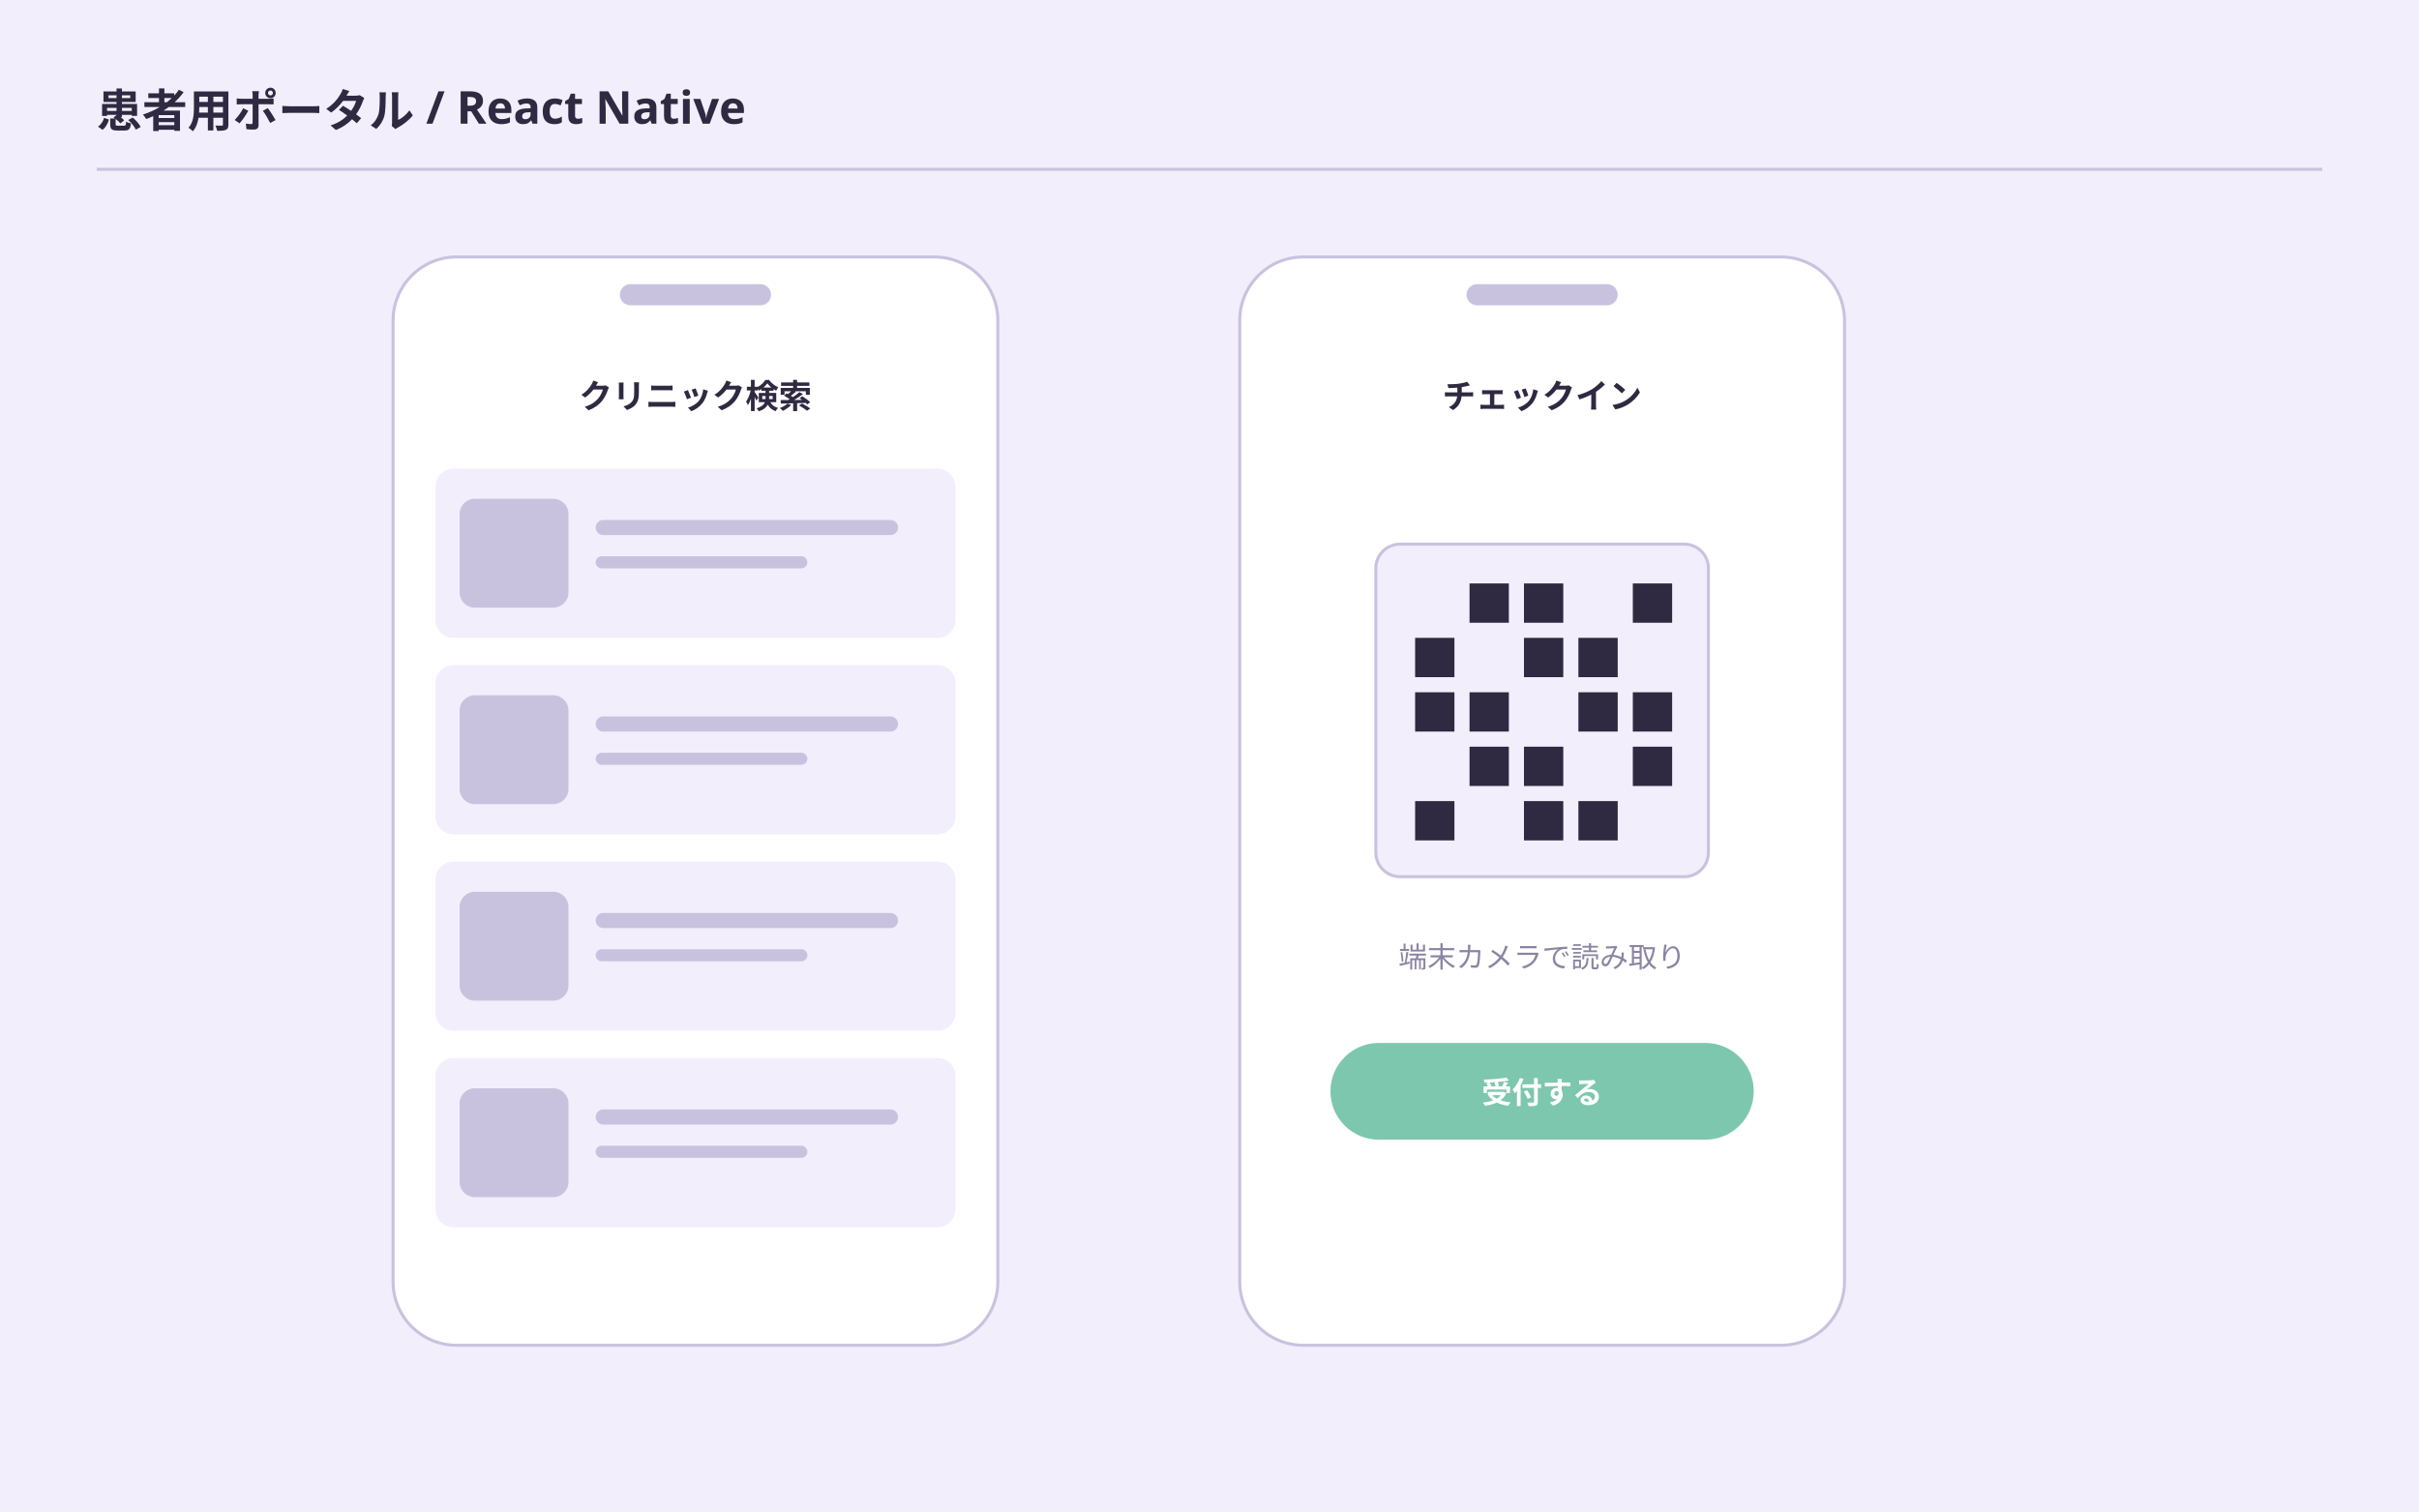
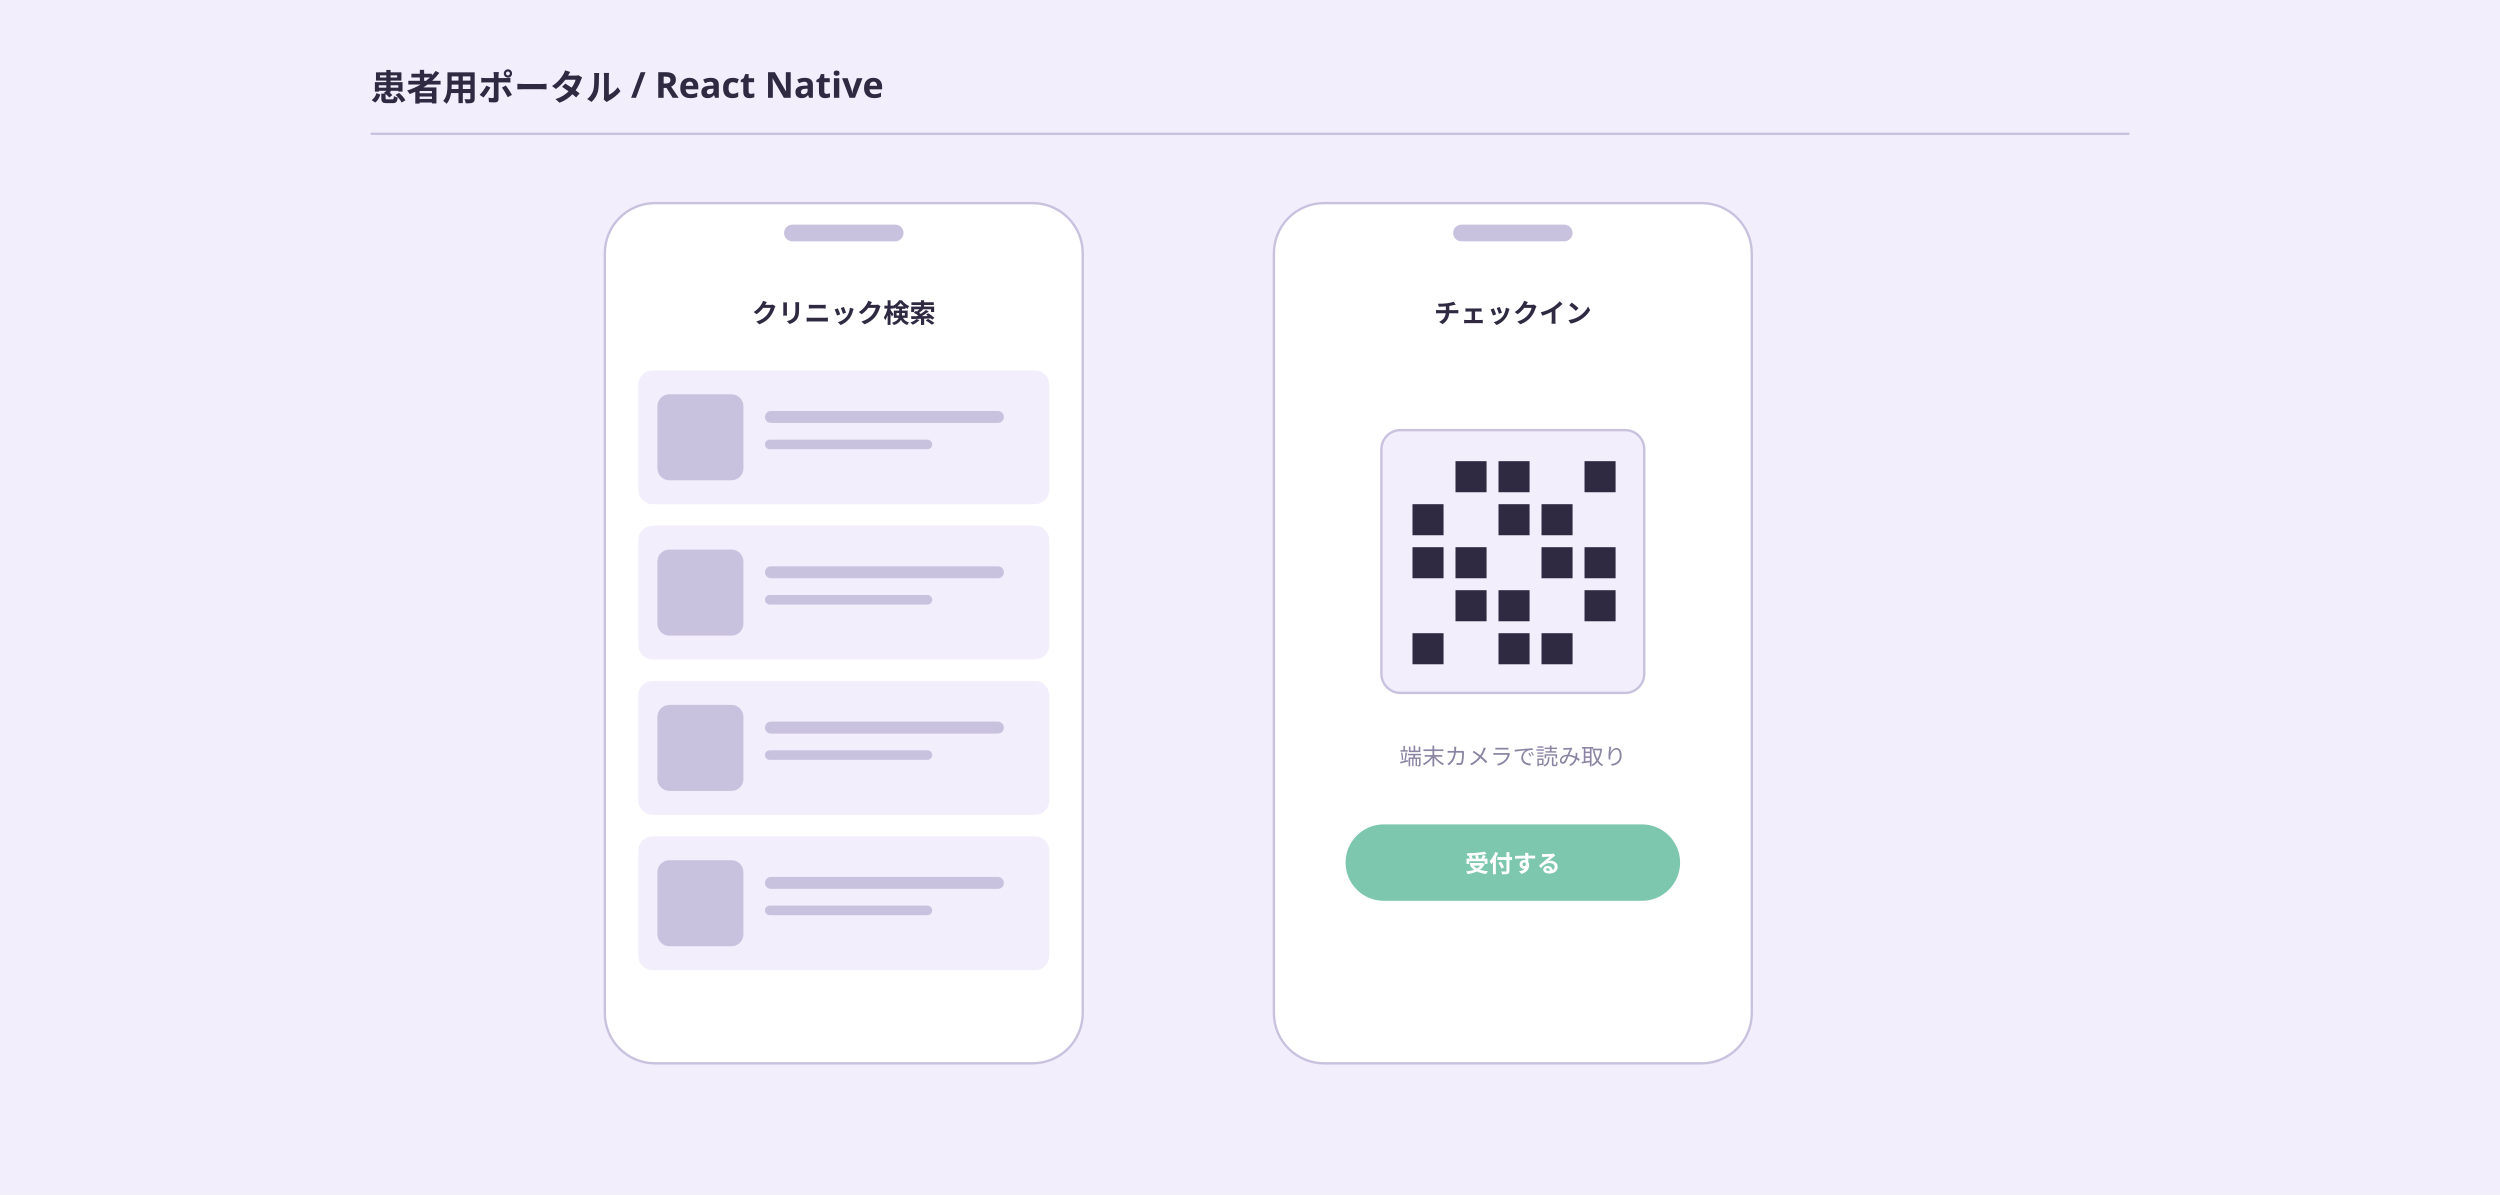
- <svg xmlns="http://www.w3.org/2000/svg" viewBox="0 0 1600 1000" width="1600" height="1000" role="img" aria-label="患者用ポータル / React Native">
+ <svg xmlns="http://www.w3.org/2000/svg" viewBox="0 0 1900 908" width="1900" height="908" role="img" aria-label="患者用ポータル / React Native">
  <defs>
    <marker id="tip" viewBox="0 0 10 10" refX="9" refY="5" markerWidth="7" markerHeight="7" orient="auto">
      <path d="M0 0 L10 5 L0 10 z" fill="#8b84a3" />
    </marker>
  </defs>
-   <rect width="1600" height="1000" fill="#f2eefb" />
-   <text x="64" y="84" fill="#2f2941" font-family="'Segoe UI',system-ui,sans-serif" font-size="30" font-weight="600" text-anchor="start" letter-spacing="0">患者用ポータル / React Native</text>
-   <line x1="64" y1="112" x2="1536" y2="112" stroke="#c9c2df" stroke-width="2" />
-   <rect x="260" y="170" width="400" height="720" rx="42" fill="#ffffff" stroke="#c9c2df" stroke-width="2" />
-   <rect x="410" y="188" width="100" height="14" rx="7" fill="#c9c2df" />
-   <text x="460" y="270" fill="#2f2941" font-family="'Segoe UI',system-ui,sans-serif" font-size="22" font-weight="600" text-anchor="middle" letter-spacing="0">クリニック検索</text>
-   <rect x="288" y="310" width="344" height="112" rx="12" fill="#f2eefb" stroke="none" stroke-width="0" />
-   <rect x="304" y="330" width="72" height="72" rx="10" fill="#c9c2df" />
-   <rect x="394" y="344" width="200" height="10" rx="5" fill="#c9c2df" />
-   <rect x="394" y="368" width="140" height="8" rx="4" fill="#c9c2df" />
-   <rect x="288" y="440" width="344" height="112" rx="12" fill="#f2eefb" stroke="none" stroke-width="0" />
-   <rect x="304" y="460" width="72" height="72" rx="10" fill="#c9c2df" />
-   <rect x="394" y="474" width="200" height="10" rx="5" fill="#c9c2df" />
-   <rect x="394" y="498" width="140" height="8" rx="4" fill="#c9c2df" />
-   <rect x="288" y="570" width="344" height="112" rx="12" fill="#f2eefb" stroke="none" stroke-width="0" />
-   <rect x="304" y="590" width="72" height="72" rx="10" fill="#c9c2df" />
-   <rect x="394" y="604" width="200" height="10" rx="5" fill="#c9c2df" />
-   <rect x="394" y="628" width="140" height="8" rx="4" fill="#c9c2df" />
-   <rect x="288" y="700" width="344" height="112" rx="12" fill="#f2eefb" stroke="none" stroke-width="0" />
-   <rect x="304" y="720" width="72" height="72" rx="10" fill="#c9c2df" />
-   <rect x="394" y="734" width="200" height="10" rx="5" fill="#c9c2df" />
-   <rect x="394" y="758" width="140" height="8" rx="4" fill="#c9c2df" />
-   <rect x="820" y="170" width="400" height="720" rx="42" fill="#ffffff" stroke="#c9c2df" stroke-width="2" />
-   <rect x="970" y="188" width="100" height="14" rx="7" fill="#c9c2df" />
-   <text x="1020" y="270" fill="#2f2941" font-family="'Segoe UI',system-ui,sans-serif" font-size="22" font-weight="600" text-anchor="middle" letter-spacing="0">チェックイン</text>
-   <rect x="910" y="360" width="220" height="220" rx="16" fill="#f2eefb" stroke="#c9c2df" stroke-width="2" />
-   <rect x="972" y="386" width="26" height="26" fill="#2f2941" />
-   <rect x="1008" y="386" width="26" height="26" fill="#2f2941" />
-   <rect x="1080" y="386" width="26" height="26" fill="#2f2941" />
-   <rect x="936" y="422" width="26" height="26" fill="#2f2941" />
-   <rect x="1008" y="422" width="26" height="26" fill="#2f2941" />
-   <rect x="1044" y="422" width="26" height="26" fill="#2f2941" />
-   <rect x="936" y="458" width="26" height="26" fill="#2f2941" />
-   <rect x="972" y="458" width="26" height="26" fill="#2f2941" />
-   <rect x="1044" y="458" width="26" height="26" fill="#2f2941" />
-   <rect x="1080" y="458" width="26" height="26" fill="#2f2941" />
-   <rect x="972" y="494" width="26" height="26" fill="#2f2941" />
-   <rect x="1008" y="494" width="26" height="26" fill="#2f2941" />
-   <rect x="1080" y="494" width="26" height="26" fill="#2f2941" />
-   <rect x="936" y="530" width="26" height="26" fill="#2f2941" />
-   <rect x="1008" y="530" width="26" height="26" fill="#2f2941" />
-   <rect x="1044" y="530" width="26" height="26" fill="#2f2941" />
-   <text x="1020" y="640" fill="#8b84a3" font-family="'Segoe UI',system-ui,sans-serif" font-size="19" font-weight="400" text-anchor="middle" letter-spacing="0">端末カメラで読み取り</text>
-   <rect x="880" y="690" width="280" height="64" rx="32" fill="#7dc7ae" stroke="none" stroke-width="0" />
-   <text x="1020" y="730" fill="#fff" font-family="'Segoe UI',system-ui,sans-serif" font-size="20" font-weight="600" text-anchor="middle" letter-spacing="0">受付する</text>
+   <rect width="1900" height="908" fill="#f2eefb" />
+   <g transform="translate(223.60 0) scale(0.908)">
+     <text x="64" y="84" fill="#2f2941" font-family="'Segoe UI',system-ui,sans-serif" font-size="30" font-weight="600" text-anchor="start" letter-spacing="0">患者用ポータル / React Native</text>
+     <line x1="64" y1="112" x2="1536" y2="112" stroke="#c9c2df" stroke-width="2" />
+     <rect x="260" y="170" width="400" height="720" rx="42" fill="#ffffff" stroke="#c9c2df" stroke-width="2" />
+     <rect x="410" y="188" width="100" height="14" rx="7" fill="#c9c2df" />
+     <text x="460" y="270" fill="#2f2941" font-family="'Segoe UI',system-ui,sans-serif" font-size="22" font-weight="600" text-anchor="middle" letter-spacing="0">クリニック検索</text>
+     <rect x="288" y="310" width="344" height="112" rx="12" fill="#f2eefb" stroke="none" stroke-width="0" />
+     <rect x="304" y="330" width="72" height="72" rx="10" fill="#c9c2df" />
+     <rect x="394" y="344" width="200" height="10" rx="5" fill="#c9c2df" />
+     <rect x="394" y="368" width="140" height="8" rx="4" fill="#c9c2df" />
+     <rect x="288" y="440" width="344" height="112" rx="12" fill="#f2eefb" stroke="none" stroke-width="0" />
+     <rect x="304" y="460" width="72" height="72" rx="10" fill="#c9c2df" />
+     <rect x="394" y="474" width="200" height="10" rx="5" fill="#c9c2df" />
+     <rect x="394" y="498" width="140" height="8" rx="4" fill="#c9c2df" />
+     <rect x="288" y="570" width="344" height="112" rx="12" fill="#f2eefb" stroke="none" stroke-width="0" />
+     <rect x="304" y="590" width="72" height="72" rx="10" fill="#c9c2df" />
+     <rect x="394" y="604" width="200" height="10" rx="5" fill="#c9c2df" />
+     <rect x="394" y="628" width="140" height="8" rx="4" fill="#c9c2df" />
+     <rect x="288" y="700" width="344" height="112" rx="12" fill="#f2eefb" stroke="none" stroke-width="0" />
+     <rect x="304" y="720" width="72" height="72" rx="10" fill="#c9c2df" />
+     <rect x="394" y="734" width="200" height="10" rx="5" fill="#c9c2df" />
+     <rect x="394" y="758" width="140" height="8" rx="4" fill="#c9c2df" />
+     <rect x="820" y="170" width="400" height="720" rx="42" fill="#ffffff" stroke="#c9c2df" stroke-width="2" />
+     <rect x="970" y="188" width="100" height="14" rx="7" fill="#c9c2df" />
+     <text x="1020" y="270" fill="#2f2941" font-family="'Segoe UI',system-ui,sans-serif" font-size="22" font-weight="600" text-anchor="middle" letter-spacing="0">チェックイン</text>
+     <rect x="910" y="360" width="220" height="220" rx="16" fill="#f2eefb" stroke="#c9c2df" stroke-width="2" />
+     <rect x="972" y="386" width="26" height="26" fill="#2f2941" />
+     <rect x="1008" y="386" width="26" height="26" fill="#2f2941" />
+     <rect x="1080" y="386" width="26" height="26" fill="#2f2941" />
+     <rect x="936" y="422" width="26" height="26" fill="#2f2941" />
+     <rect x="1008" y="422" width="26" height="26" fill="#2f2941" />
+     <rect x="1044" y="422" width="26" height="26" fill="#2f2941" />
+     <rect x="936" y="458" width="26" height="26" fill="#2f2941" />
+     <rect x="972" y="458" width="26" height="26" fill="#2f2941" />
+     <rect x="1044" y="458" width="26" height="26" fill="#2f2941" />
+     <rect x="1080" y="458" width="26" height="26" fill="#2f2941" />
+     <rect x="972" y="494" width="26" height="26" fill="#2f2941" />
+     <rect x="1008" y="494" width="26" height="26" fill="#2f2941" />
+     <rect x="1080" y="494" width="26" height="26" fill="#2f2941" />
+     <rect x="936" y="530" width="26" height="26" fill="#2f2941" />
+     <rect x="1008" y="530" width="26" height="26" fill="#2f2941" />
+     <rect x="1044" y="530" width="26" height="26" fill="#2f2941" />
+     <text x="1020" y="640" fill="#8b84a3" font-family="'Segoe UI',system-ui,sans-serif" font-size="19" font-weight="400" text-anchor="middle" letter-spacing="0">端末カメラで読み取り</text>
+     <rect x="880" y="690" width="280" height="64" rx="32" fill="#7dc7ae" stroke="none" stroke-width="0" />
+     <text x="1020" y="730" fill="#fff" font-family="'Segoe UI',system-ui,sans-serif" font-size="20" font-weight="600" text-anchor="middle" letter-spacing="0">受付する</text>
+   </g>
</svg>
